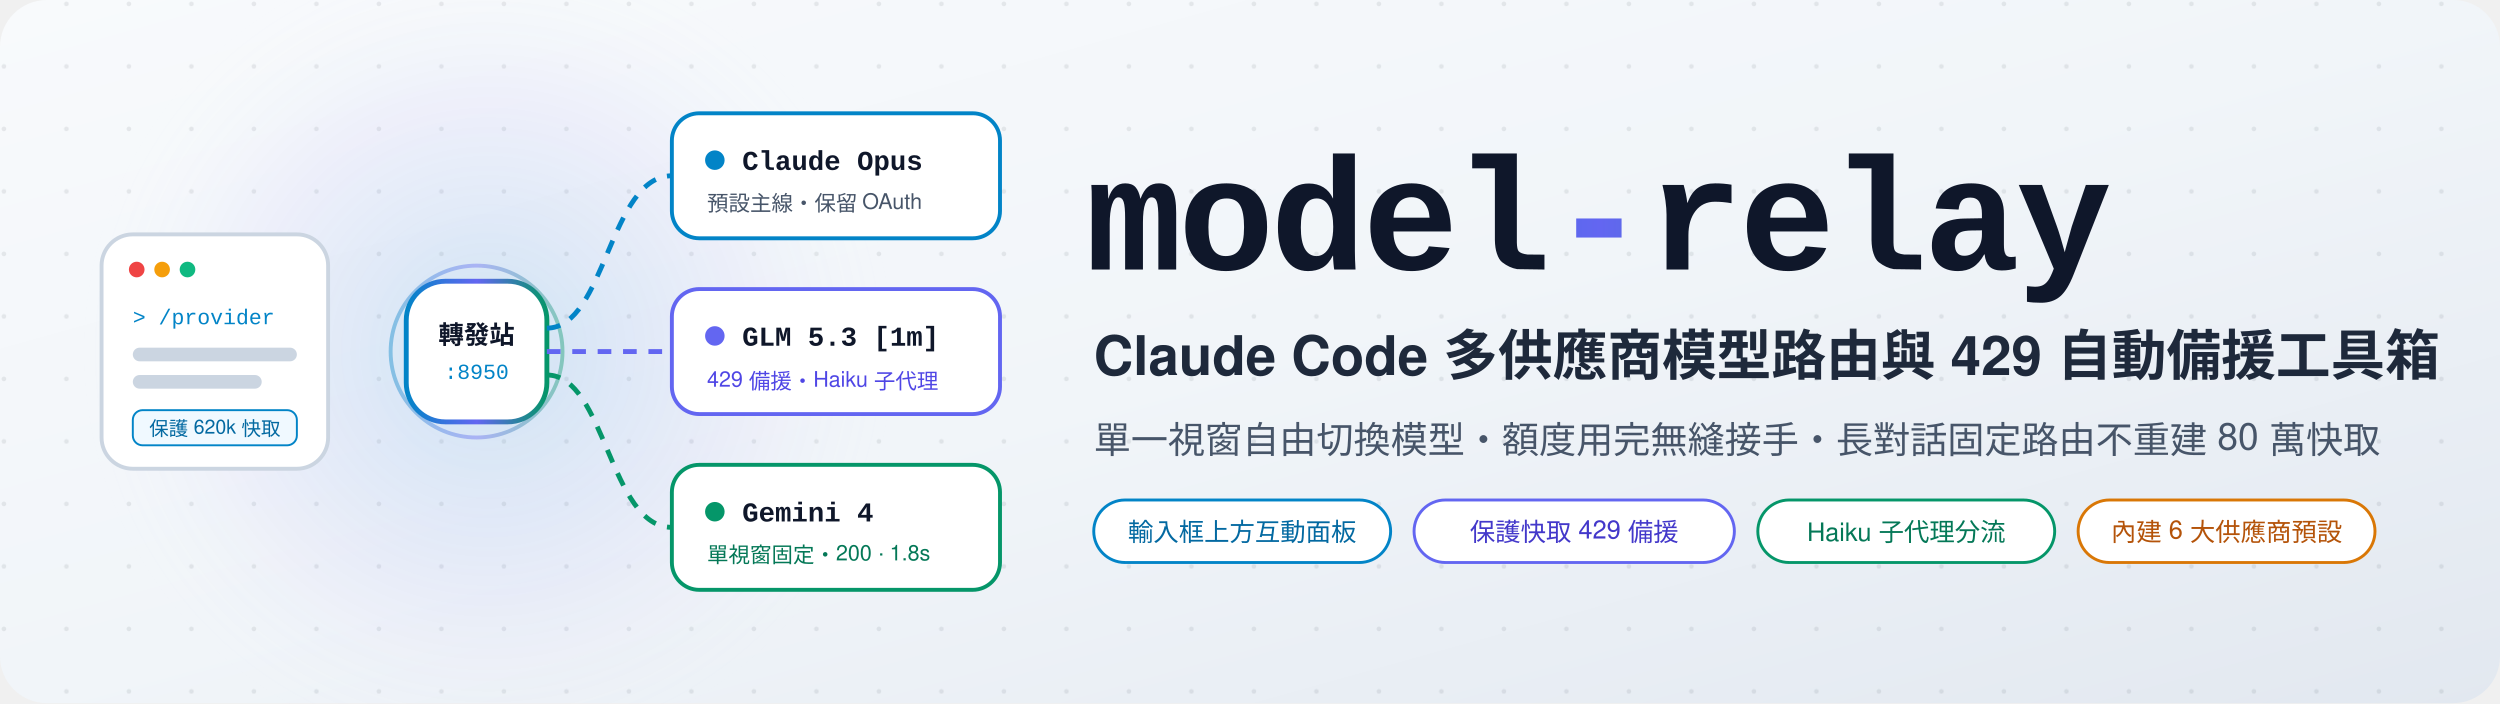
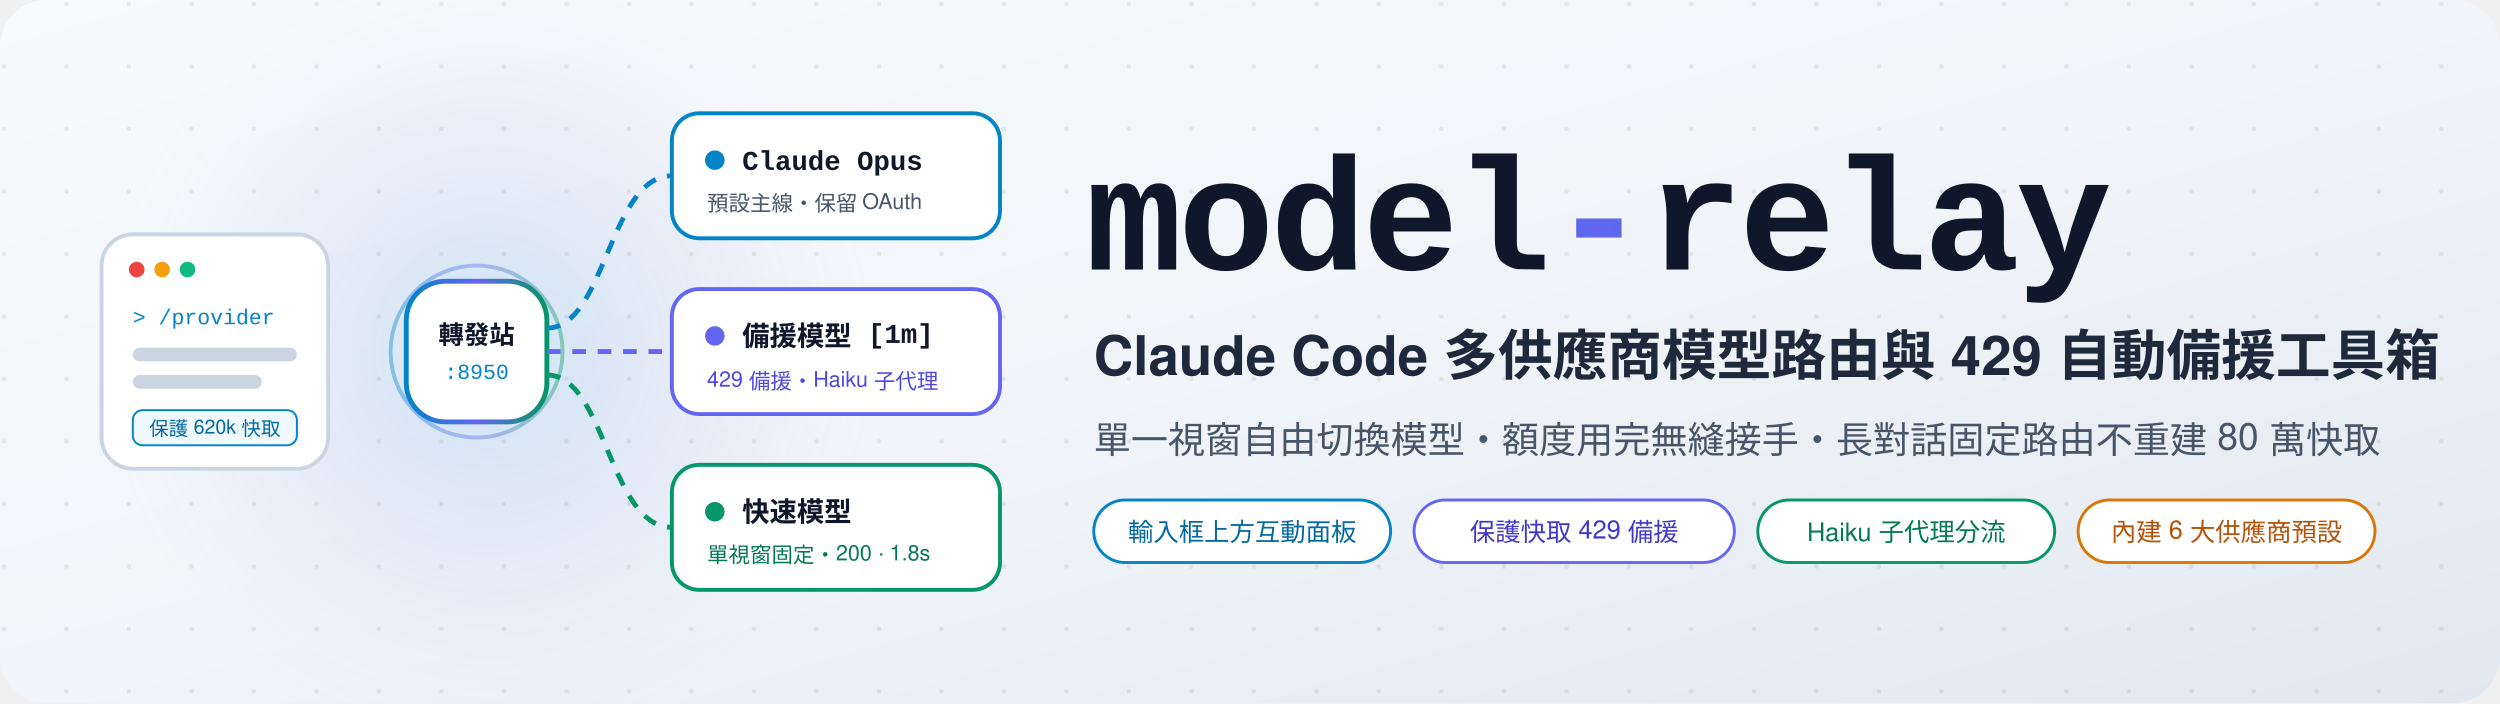
<svg xmlns="http://www.w3.org/2000/svg" width="1280" height="360" viewBox="0 0 1280 360" role="img" aria-label="model-relay：Claude Code 多供應商模型路由與保護快取的 429 自動備援轉發站">
  <defs>
    <linearGradient id="bg" x1="0" y1="0" x2="1" y2="1">
      <stop offset="0" stop-color="#f8fafc" />
      <stop offset="0.5" stop-color="#f1f5f9" />
      <stop offset="1" stop-color="#e2e8f0" />
    </linearGradient>
    <linearGradient id="accent" x1="0" y1="0" x2="1" y2="0">
      <stop offset="0" stop-color="#0284c7" />
      <stop offset="0.5" stop-color="#6366f1" />
      <stop offset="1" stop-color="#059669" />
    </linearGradient>
    <radialGradient id="halo" cx="50%" cy="50%" r="50%">
      <stop offset="0%" stop-color="#0284c7" stop-opacity="0.16" />
      <stop offset="60%" stop-color="#6366f1" stop-opacity="0.06" />
      <stop offset="100%" stop-color="#f8fafc" stop-opacity="0" />
    </radialGradient>
    <pattern id="grid" width="32" height="32" patternUnits="userSpaceOnUse">
      <circle cx="2" cy="2" r="1.2" fill="#0f172a" opacity="0.08" />
    </pattern>
    <style>
      .mono { font-family: ui-monospace, SFMono-Regular, Menlo, Consolas, "Liberation Mono", "PingFang TC", "Microsoft JhengHei", "Noto Sans TC", monospace; }
      .sans { font-family: -apple-system, BlinkMacSystemFont, "Segoe UI", "PingFang TC", "Microsoft JhengHei", "Noto Sans TC", Helvetica, Arial, sans-serif; }
      .lane1 { animation: l1 9s ease-in-out infinite; }
      .lane2 { animation: l2 9s ease-in-out infinite; }
      .lane3 { animation: l3 9s ease-in-out infinite; }
      @keyframes l1 { 0%, 30% { opacity: 1; } 34%, 95% { opacity: 0.32; } 100% { opacity: 1; } }
      @keyframes l2 { 0%, 30% { opacity: 0.32; } 35%, 65% { opacity: 1; } 70%, 100% { opacity: 0.32; } }
      @keyframes l3 { 0%, 65% { opacity: 0.32; } 70%, 95% { opacity: 1; } 100% { opacity: 0.32; } }
      .dash { stroke-dasharray: 7 6; animation: d 1.4s linear infinite; }
      @keyframes d { to { stroke-dashoffset: -26; } }
      .ring { animation: r 4.5s ease-in-out infinite; transform-origin: 214px 180px; }
      @keyframes r { 0%, 100% { opacity: 0.3; transform: scale(0.96); } 50% { opacity: 0.85; transform: scale(1.04); } }
    </style>
  </defs>
  <rect width="1280" height="360" rx="24" fill="url(#bg)" />
  <rect width="1280" height="360" rx="24" fill="url(#grid)" />
  <circle cx="250" cy="180" r="210" fill="url(#halo)" />
  <g transform="translate(52 44)">
    <rect x="0" y="76" width="116" height="120" rx="16" fill="#ffffff" stroke="#cbd5e1" stroke-width="2" />
    <circle cx="18" cy="94" r="4" fill="#ef4444" />
    <circle cx="31" cy="94" r="4" fill="#f59e0b" />
    <circle cx="44" cy="94" r="4" fill="#10b981" />
    <text x="16" y="122" class="mono" font-size="11" fill="#0284c7">&gt; /provider</text>
    <rect x="16" y="134" width="84" height="7" rx="3.5" fill="#cbd5e1" />
    <rect x="16" y="148" width="66" height="7" rx="3.5" fill="#cbd5e1" />
    <rect x="16" y="166" width="84" height="18" rx="5" fill="#f0f9ff" stroke="#0284c7" stroke-width="1" />
    <text x="58" y="179" text-anchor="middle" class="sans" font-size="10" fill="#0369a1">保護 620k 快取</text>
    <line x1="116" y1="136" x2="156" y2="136" stroke="url(#accent)" stroke-width="3" class="dash" />
    <circle cx="192" cy="136" r="44" fill="none" stroke="url(#accent)" stroke-width="2" opacity="0.4" class="ring" />
    <rect x="156" y="100" width="72" height="72" rx="20" fill="#ffffff" stroke="url(#accent)" stroke-width="2.5" />
    <text x="192" y="132" text-anchor="middle" class="sans" font-size="13" font-weight="700" fill="#0f172a">轉發站</text>
    <text x="192" y="150" text-anchor="middle" class="mono" font-size="11" fill="#0284c7">:8950</text>
    <path d="M228 124 C 258 124, 260 46, 292 46" fill="none" stroke="#0284c7" stroke-width="2.5" class="lane1 dash" />
    <path d="M228 136 L 292 136" fill="none" stroke="#6366f1" stroke-width="2.5" class="lane2 dash" />
    <path d="M228 148 C 258 148, 260 226, 292 226" fill="none" stroke="#059669" stroke-width="2.5" class="lane3 dash" />
    <g class="lane1">
      <rect x="292" y="14" width="168" height="64" rx="14" fill="#ffffff" stroke="#0284c7" stroke-width="2" />
      <circle cx="314" cy="38" r="5" fill="#0284c7" />
      <text x="328" y="43" class="mono" font-size="14" font-weight="700" fill="#0f172a">Claude Opus</text>
      <text x="310" y="64" class="sans" font-size="11" fill="#475569">預設主線・保留 OAuth</text>
    </g>
    <g class="lane2">
      <rect x="292" y="104" width="168" height="64" rx="14" fill="#ffffff" stroke="#6366f1" stroke-width="2" />
      <circle cx="314" cy="128" r="5" fill="#6366f1" />
-       <text x="328" y="133" class="mono" font-size="14" font-weight="700" fill="#0f172a">GLM 5.3 [1m]</text>
+       <text x="328" y="133" class="mono" font-size="14" font-weight="700" fill="#0f172a">備援模型 [1m]</text>
      <text x="310" y="154" class="sans" font-size="11" fill="#4f46e5">429 備援・Haiku 子代理</text>
    </g>
    <g class="lane3">
      <rect x="292" y="194" width="168" height="64" rx="14" fill="#ffffff" stroke="#059669" stroke-width="2" />
      <circle cx="314" cy="218" r="5" fill="#059669" />
-       <text x="328" y="223" class="mono" font-size="14" font-weight="700" fill="#0f172a">Gemini 4</text>
+       <text x="328" y="223" class="mono" font-size="14" font-weight="700" fill="#0f172a">快速模型</text>
      <text x="310" y="244" class="sans" font-size="11" fill="#047857">單視窗固定・200 · 1.8s</text>
    </g>
  </g>
  <text x="556" y="138" class="mono" font-size="82" font-weight="700" fill="#0f172a" letter-spacing="-2">model<tspan fill="url(#accent)">-</tspan>relay</text>
  <text x="560" y="192" class="sans" font-size="28" font-weight="600" fill="#1e293b">Claude Code 多供應商模型路由與 429 自動備援工具箱</text>
  <text x="560" y="232" class="sans" font-size="19" fill="#475569">單一視窗自由切換模型・額度用完無縫接手・長對話固定路由不重建 80 萬快取</text>
  <g transform="translate(560 256)">
    <rect x="0" y="0" width="152" height="32" rx="16" fill="#ffffff" stroke="#0284c7" stroke-width="1.5" />
    <text x="76" y="21" text-anchor="middle" class="sans" font-size="13" fill="#0369a1">輸入框上方互動面板</text>
    <rect x="164" y="0" width="164" height="32" rx="16" fill="#ffffff" stroke="#6366f1" stroke-width="1.5" />
    <text x="246" y="21" text-anchor="middle" class="sans" font-size="13" fill="#4338ca">保護快取 429 備援</text>
    <rect x="340" y="0" width="152" height="32" rx="16" fill="#ffffff" stroke="#059669" stroke-width="1.5" />
    <text x="416" y="21" text-anchor="middle" class="sans" font-size="13" fill="#047857">Haiku 子代理分流</text>
    <rect x="504" y="0" width="152" height="32" rx="16" fill="#ffffff" stroke="#d97706" stroke-width="1.5" />
    <text x="580" y="21" text-anchor="middle" class="sans" font-size="13" fill="#b45309">內建 6 大供應商預設</text>
  </g>
</svg>
